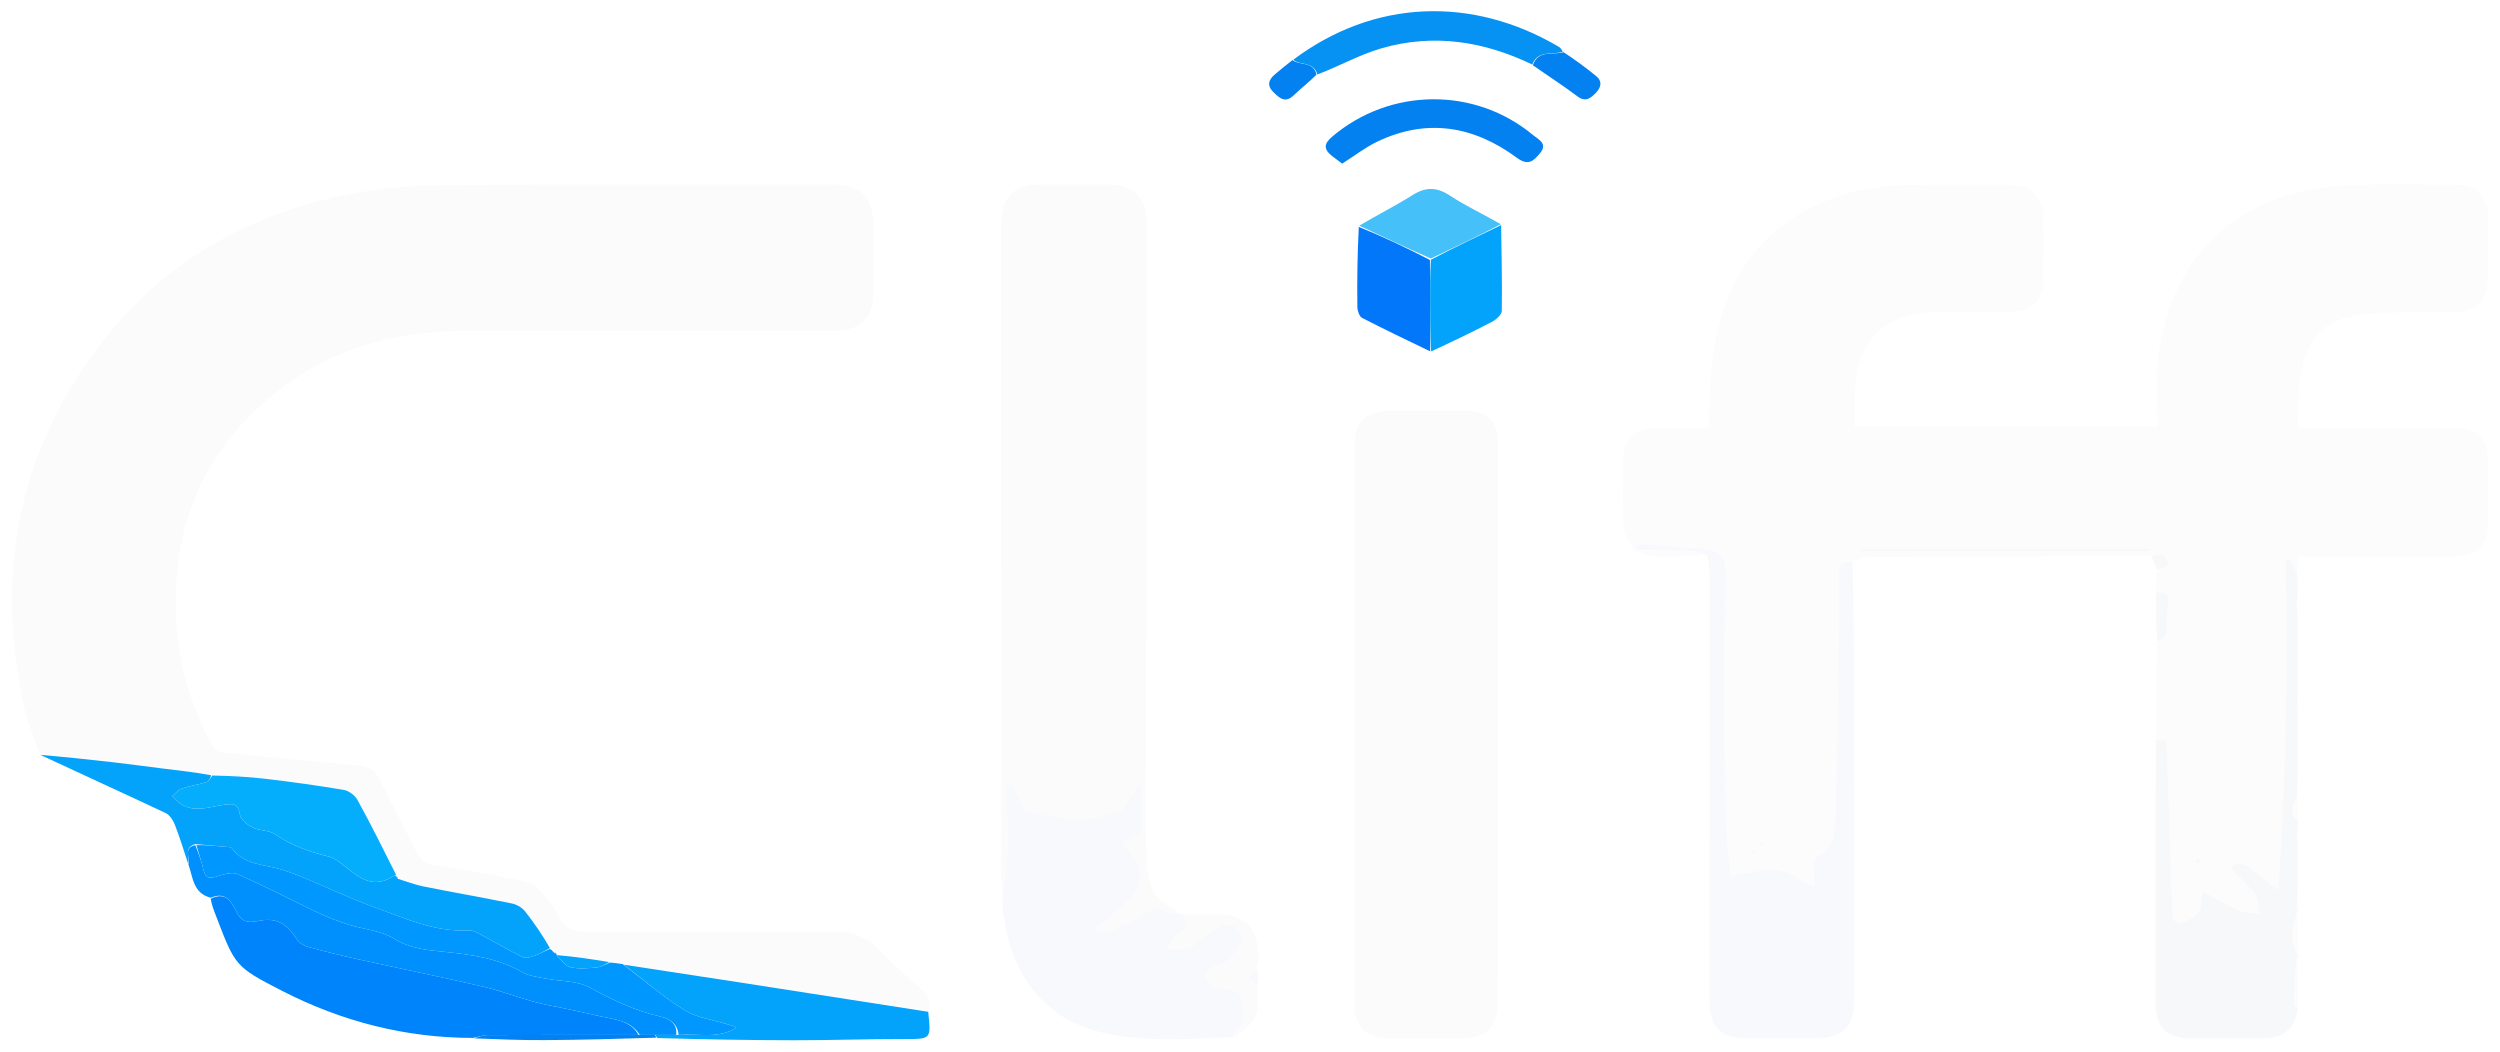
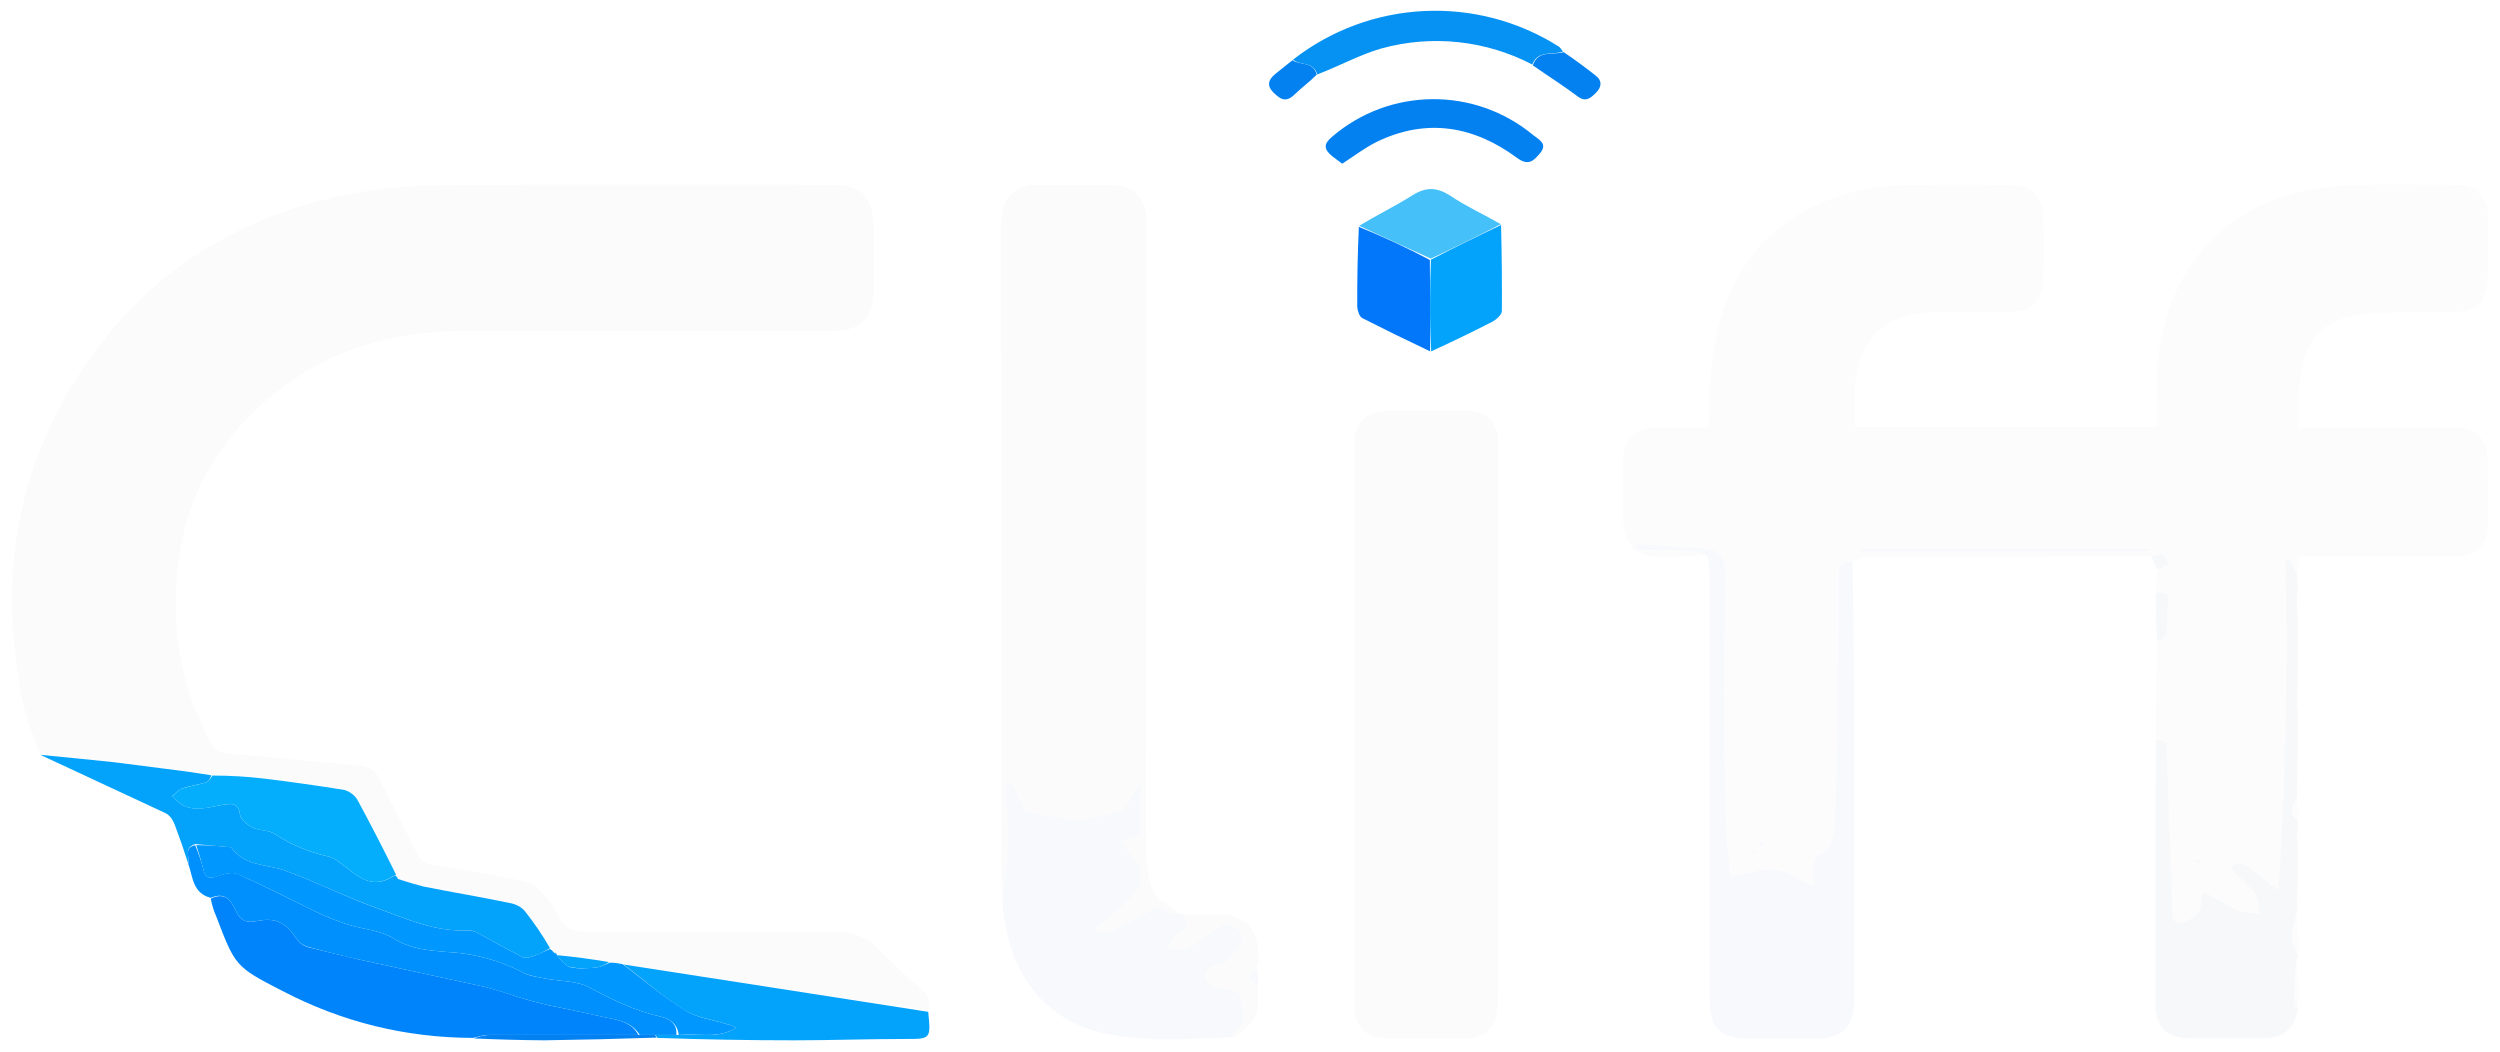
- <svg xmlns="http://www.w3.org/2000/svg" viewBox="380 266 930 391" width="930" height="391" xml:space="preserve">
-   <path fill="#FCFCFD" opacity="1" stroke="none" d=" M987.555,470.453   C986.298,467.7 984.116,465 983.958,462.187   C983.481,453.715 983.731,445.199 983.816,436.702   C983.888,429.602 988.206,425.289 995.373,425.08   C998.702,424.982 1002.037,425.1 1005.37,425.109   C1008.686,425.117 1012.001,425.111 1015.565,425.111   C1016.046,416.272 1015.936,407.615 1017.088,399.13   C1020.51,373.928 1031.68,353.646 1055.618,342.323   C1066.296,337.271 1077.77,335.051 1089.542,334.835   C1102.369,334.599 1115.203,334.674 1128.033,334.748   C1135.303,334.79 1139.953,339.298 1140.1,346.547   C1140.262,354.542 1140.253,362.547 1140.034,370.54   C1139.828,378.05 1135.478,382.086 1127.919,382.126   C1118.588,382.175 1109.255,382.055 1099.924,382.15   C1081.03,382.342 1070.547,392.642 1070.011,411.497   C1069.889,415.803 1069.993,420.114 1069.993,424.775   C1107.283,424.775 1144.314,424.775 1182.552,424.775   C1182.552,416.667 1181.879,408.65 1182.667,400.779   C1186.49,362.608 1211.463,337.97 1249.705,335.21   C1264.795,334.121 1280.014,334.687 1295.173,334.773   C1301.158,334.807 1305.414,339.655 1305.504,346.062   C1305.618,354.225 1305.611,362.394 1305.404,370.554   C1305.215,378.049 1300.923,381.981 1293.287,382.119   C1281.802,382.326 1270.246,381.815 1258.851,382.94   C1245.044,384.304 1237.644,392.09 1235.784,405.767   C1234.94,411.968 1235.08,418.303 1234.749,425.068   C1243.869,425.068 1252.313,425.071 1260.757,425.067   C1271.588,425.062 1282.419,425.014 1293.25,425.055   C1301.084,425.085 1305.336,429.258 1305.435,437.013   C1305.534,444.844 1305.561,452.676 1305.537,460.508   C1305.511,469.011 1301.566,473.008 1292.919,473.048   C1277.422,473.12 1261.925,473.041 1246.428,473.026   C1242.791,473.022 1239.154,473.025 1235.203,473.025   C1235.106,475.036 1235.028,476.655 1234.512,478.539   C1233.314,477.209 1232.554,475.615 1231.793,474.02   C1231.275,474.086 1230.757,474.151 1230.239,474.217   C1231.054,515.096 1230.323,555.921 1227.535,596.982   C1223.195,594.343 1220.087,591.195 1216.595,588.554   C1215.26,587.544 1212.345,586.761 1211.37,587.495   C1208.756,589.463 1211.479,590.599 1212.815,591.949   C1215.109,594.265 1217.631,596.505 1219.3,599.239   C1220.378,601.004 1220.105,603.593 1220.437,605.812   C1218.462,605.62 1216.462,605.555 1214.519,605.192   C1213.237,604.952 1211.973,604.4 1210.81,603.782   C1207.17,601.849 1203.581,599.819 1199.463,597.545   C1198.858,600.843 1199.127,603.815 1197.786,605.529   C1196.222,607.529 1193.329,608.617 1190.825,609.648   C1190.334,609.85 1188.204,608.019 1188.163,607.067   C1187.662,595.532 1187.449,583.984 1187.084,572.441   C1186.784,562.954 1186.3,553.472 1186.067,543.983   C1185.994,540.986 1184.242,540.897 1182.1,540.998   C1182.035,529.305 1181.97,517.612 1182.423,505.458   C1183.96,503.908 1185.68,502.923 1185.861,501.709   C1186.364,498.343 1185.81,494.801 1186.45,491.479   C1187.208,487.546 1186.117,485.823 1182.127,485.998   C1182.051,483.622 1181.975,481.246 1182.389,478.436   C1184.188,477.311 1185.497,476.62 1186.805,475.928   C1186.077,474.76 1185.589,472.987 1184.559,472.577   C1183.281,472.068 1181.555,472.687 1180.022,472.819   C1162.588,472.91 1145.154,473.033 1127.719,473.085   C1110.108,473.138 1092.496,473.095 1074.884,473.182   C1073.212,473.19 1071.543,473.831 1069.32,474.585   C1065.435,474.665 1063.772,475.96 1063.952,479.522   C1064.125,482.926 1064.034,486.347 1063.993,489.76   C1063.67,516.479 1063.667,543.21 1062.696,569.905   C1062.515,574.882 1062.642,581.681 1055.747,584.603   C1054.658,585.065 1054.735,588.669 1054.592,590.841   C1054.488,592.43 1054.907,594.053 1055.093,595.661   C1053.392,594.938 1051.516,594.47 1050.024,593.443   C1045.701,590.466 1041.095,588.704 1035.813,589.62   C1032.051,590.272 1028.34,591.214 1023.8,592.203   C1023.154,584.898 1022.226,578.384 1022.069,571.851   C1021.652,554.56 1021.423,537.261 1021.398,519.965   C1021.379,506.667 1021.827,493.37 1021.983,480.071   C1022.071,472.537 1019.461,470.242 1011.853,469.938   C1004.656,469.65 997.484,468.774 990.289,468.388   C989.417,468.341 988.468,469.729 987.555,470.453  M1138.5,471   C1152.217,471 1165.934,471 1179.651,471   C1179.647,470.763 1179.643,470.526 1179.639,470.289   C1143.812,470.289 1107.986,470.289 1072.159,470.289   C1072.159,470.526 1072.158,470.763 1072.158,471   C1093.939,471 1115.719,471 1138.5,471  M1035.913,578.636   C1035.341,578.885 1034.768,579.134 1034.196,579.383   C1034.673,579.858 1035.15,580.334 1035.627,580.809   C1035.876,580.238 1036.126,579.667 1035.913,578.636  M1196.371,586.565   C1196.924,586.791 1197.477,587.017 1198.03,587.243   C1198.131,586.677 1198.232,586.111 1198.332,585.545   C1197.767,585.711 1197.202,585.878 1196.371,586.565  M1032.491,583.851   C1032.79,583.428 1033.09,583.005 1033.389,582.582   C1032.946,582.469 1032.503,582.356 1032.059,582.243   C1032.006,582.738 1031.953,583.233 1032.491,583.851  z" />
-   <path fill="#FBFBFC" opacity="1" stroke="none" d=" M394.763,546.565   C392.604,539.97 389.753,533.514 388.401,526.758   C380.826,488.894 383.714,452.27 402.209,417.628   C424.664,375.57 459.31,349.384 505.655,339.111   C518.08,336.357 531.053,335.052 543.793,334.923   C592.438,334.429 641.09,334.676 689.74,334.67   C700.256,334.669 704.842,339.348 704.89,350.01   C704.927,358.174 704.957,366.337 704.946,374.501   C704.932,384.258 699.97,389.119 690.075,389.119   C644.591,389.116 599.107,389.118 553.623,389.101   C530.438,389.092 508.482,393.926 489.185,407.206   C456.34,429.81 442.597,461.607 445.802,500.985   C446.99,515.587 451.562,529.245 458.32,542.236   C459.634,544.764 461.054,545.861 463.91,546.113   C480.503,547.577 497.067,549.373 513.666,550.773   C517.504,551.096 519.612,552.645 521.252,556.015   C525.625,564.998 530.424,573.773 534.804,582.752   C536.335,585.889 538.269,587.458 541.83,587.996   C553.017,589.684 564.173,591.625 575.264,593.855   C577.526,594.31 579.792,596.13 581.447,597.893   C583.821,600.422 586.138,603.244 587.577,606.357   C590.077,611.764 594.02,612.763 599.552,612.723   C629.873,612.507 660.197,612.808 690.518,612.581   C697.206,612.531 702.358,614.502 706.964,619.253   C711.943,624.389 717.249,629.238 722.703,633.871   C725.291,636.07 726.401,638.391 725.391,641.958   C701.88,638.717 678.882,635.129 655.88,631.571   C641.269,629.311 626.652,627.096 611.656,624.655   C609.844,624.323 608.414,624.195 606.64,623.89   C599.883,622.774 593.47,621.836 587.042,620.939   C587.028,620.979 587.106,620.943 586.992,620.751   C586.637,620.355 586.359,620.271 585.842,620.104   C585.402,619.604 585.165,619.308 584.943,618.665   C581.763,613.854 578.71,609.275 575.291,604.988   C574.187,603.604 572.227,602.464 570.476,602.106   C559.548,599.873 548.553,597.971 537.615,595.782   C534.397,595.138 531.295,593.917 528.087,592.683   C527.76,592.172 527.486,591.937 527.248,591.757   C527.283,591.811 527.353,591.702 527.307,591.347   C522.538,581.83 517.943,572.597 512.979,563.568   C512.043,561.865 509.774,560.162 507.885,559.841   C498.227,558.201 488.509,556.873 478.778,555.717   C472.214,554.937 465.595,554.624 458.58,554.011   C452.357,553.252 446.551,552.613 440.752,551.909   C434.783,551.184 428.828,550.336 422.854,549.649   C413.496,548.574 404.127,547.588 394.763,546.565  z" />
-   <path fill="#FBFBFB" opacity="1" stroke="none" d=" M753.009,598.997   C752.815,596.354 752.453,593.711 752.452,591.069   C752.407,510.469 752.397,429.87 752.384,349.271   C752.382,339.418 757.188,334.667 767.147,334.658   C775.64,334.651 784.133,334.589 792.625,334.643   C801.613,334.701 806.465,339.772 806.456,348.644   C806.393,411.924 806.377,475.204 806.337,538.483   C806.327,553.637 806.053,568.796 806.385,583.942   C806.492,588.812 807.233,594.124 809.412,598.34   C811.005,601.422 815.426,603.042 818.661,605.81   C817.049,605.914 815.063,605.954 813.741,605.037   C811.171,603.253 809.551,603.401 806.817,605.278   C802.404,608.309 797.309,610.383 792.395,612.624   C791.262,613.141 789.693,612.701 788.325,612.701   C788.094,612.167 787.863,611.633 787.631,611.099   C789.166,610.003 790.845,609.06 792.208,607.78   C796.034,604.189 800.386,600.893 803.22,596.613   C804.812,594.208 803.811,590.085 803.922,587.861   C801.461,584.726 799.304,581.979 797.148,579.233   C799.451,578.284 801.753,577.335 804.437,576.228   C804.437,571.036 804.437,564.777 804.437,557.073   C801.378,561.799 799.156,565.232 797.622,567.603   C793.088,568.745 789.471,569.81 785.786,570.53   C783.449,570.986 780.948,571.363 778.634,571.016   C773.018,570.174 767.469,568.888 761.496,567.702   C759.882,564.513 757.915,560.626 755.947,556.739   C755.455,556.966 754.963,557.194 754.471,557.422   C754.325,558.208 754.025,559.001 754.057,559.78   C754.338,566.569 755.052,573.364 754.89,580.139   C754.74,586.436 753.673,592.712 753.009,598.997  M797.598,557.802   C797.211,557.798 796.823,557.793 796.436,557.789   C796.434,557.95 796.422,558.25 796.433,558.251   C796.818,558.281 797.206,558.283 797.598,557.802  z" />
-   <path fill="#FBFBFC" opacity="1" stroke="none" d=" M937.26,596   C937.242,610.657 937.261,624.814 937.191,638.971   C937.146,647.893 932.885,652.186 924.008,652.256   C915.348,652.326 906.687,652.26 898.026,652.254   C887.605,652.248 883.842,648.555 883.838,638.258   C883.829,611.277 883.845,584.295 883.841,557.314   C883.835,515.843 883.824,474.371 883.808,432.9   C883.804,422.759 887.792,418.785 898.067,418.777   C906.895,418.771 915.722,418.774 924.549,418.802   C933.491,418.831 937.285,422.61 937.286,431.613   C937.291,486.242 937.27,540.871 937.26,596  z" />
-   <path fill="#F8F9FC" opacity="1" stroke="none" d=" M752.928,599.44   C753.673,592.712 754.74,586.436 754.89,580.139   C755.052,573.364 754.338,566.569 754.057,559.78   C754.025,559.001 754.325,558.208 754.471,557.422   C754.963,557.194 755.455,556.966 755.947,556.739   C757.915,560.626 759.882,564.513 761.496,567.702   C767.469,568.888 773.018,570.174 778.634,571.016   C780.948,571.363 783.449,570.986 785.786,570.53   C789.471,569.81 793.088,568.745 797.622,567.603   C799.156,565.232 801.378,561.799 804.437,557.073   C804.437,564.777 804.437,571.036 804.437,576.228   C801.753,577.335 799.451,578.284 797.148,579.233   C799.304,581.979 801.461,584.726 803.922,587.861   C803.811,590.085 804.812,594.208 803.22,596.613   C800.386,600.893 796.034,604.189 792.208,607.78   C790.845,609.06 789.166,610.003 787.631,611.099   C787.863,611.633 788.094,612.167 788.325,612.701   C789.693,612.701 791.262,613.141 792.395,612.624   C797.309,610.383 802.404,608.309 806.817,605.278   C809.551,603.401 811.171,603.253 813.741,605.037   C815.063,605.954 817.049,605.914 818.927,606.023   C819.281,605.697 819.445,605.653 819.951,606.093   C823.27,609.979 821.474,611.469 818.216,613.264   C816.424,614.251 815.53,616.868 814.231,618.75   C816.668,618.899 819.103,619.087 821.542,619.161   C821.966,619.174 822.429,618.738 822.831,618.449   C826.754,615.632 830.499,612.502 834.681,610.15   C836.024,609.394 838.932,610.131 840.354,611.205   C841.55,612.108 842.649,615.187 842.027,616.097   C839.44,619.881 837.82,624.95 831.776,625.203   C830.498,625.257 828.33,627.38 828.321,628.563   C828.309,630.082 829.735,632.303 831.138,632.975   C833.109,633.919 835.705,633.456 837.888,634.096   C839.368,634.53 841.723,635.798 841.744,636.738   C841.84,640.861 844.975,645.645 839.737,648.994   C839.143,649.373 839.229,650.815 839,651.763   C822.059,652.449 805.019,653.987 788.356,649.708   C767.737,644.414 755.08,627.304 752.963,602.878   C752.877,601.884 752.884,600.882 752.928,599.44  z" />
-   <path fill="#F8F9FC" opacity="1" stroke="none" d=" M987.569,470.447   C988.468,469.729 989.417,468.341 990.289,468.388   C997.484,468.774 1004.656,469.65 1011.853,469.938   C1019.461,470.242 1022.071,472.537 1021.983,480.071   C1021.827,493.37 1021.379,506.667 1021.398,519.965   C1021.423,537.261 1021.652,554.56 1022.069,571.851   C1022.226,578.384 1023.154,584.898 1023.8,592.203   C1028.34,591.214 1032.051,590.272 1035.813,589.62   C1041.095,588.704 1045.701,590.466 1050.024,593.443   C1051.516,594.47 1053.392,594.938 1055.093,595.661   C1054.907,594.053 1054.488,592.43 1054.592,590.841   C1054.735,588.669 1054.658,585.065 1055.747,584.603   C1062.642,581.681 1062.515,574.882 1062.696,569.905   C1063.667,543.21 1063.67,516.479 1063.993,489.76   C1064.034,486.347 1064.125,482.926 1063.952,479.522   C1063.772,475.96 1065.435,474.665 1069.158,474.991   C1069.627,497.142 1069.744,519.294 1069.774,541.445   C1069.818,573.605 1069.793,605.765 1069.812,637.925   C1069.818,647.793 1065.44,652.232 1055.523,652.269   C1047.025,652.301 1038.527,652.285 1030.028,652.286   C1020.231,652.288 1015.957,648.086 1015.958,638.398   C1015.965,585.576 1015.985,532.753 1015.978,479.93   C1015.978,477.783 1015.756,475.636 1015.213,472.809   C1013.283,471.753 1011.787,471.103 1010.27,471.047   C1002.709,470.769 995.142,470.646 987.577,470.468   C987.577,470.468 987.583,470.442 987.569,470.447  z" />
-   <path fill="#F7F8FA" opacity="1" stroke="none" d=" M1181.995,541.455   C1184.242,540.897 1185.994,540.986 1186.067,543.983   C1186.3,553.472 1186.784,562.954 1187.084,572.441   C1187.449,583.984 1187.662,595.532 1188.163,607.067   C1188.204,608.019 1190.334,609.85 1190.825,609.648   C1193.329,608.617 1196.222,607.529 1197.786,605.529   C1199.127,603.815 1198.858,600.843 1199.463,597.545   C1203.581,599.819 1207.17,601.849 1210.81,603.782   C1211.973,604.4 1213.237,604.952 1214.519,605.192   C1216.462,605.555 1218.462,605.62 1220.437,605.812   C1220.105,603.593 1220.378,601.004 1219.3,599.239   C1217.631,596.505 1215.109,594.265 1212.815,591.949   C1211.479,590.599 1208.756,589.463 1211.37,587.495   C1212.345,586.761 1215.26,587.544 1216.595,588.554   C1220.087,591.195 1223.195,594.343 1227.535,596.982   C1230.323,555.921 1231.054,515.096 1230.239,474.217   C1230.757,474.151 1231.275,474.086 1231.793,474.02   C1232.554,475.615 1233.314,477.209 1234.425,478.899   C1234.829,482.325 1234.883,485.655 1234.477,489.568   C1234.264,492.099 1234.512,494.048 1234.76,495.997   C1234.819,506.736 1234.879,517.474 1234.591,528.688   C1234.417,529.357 1234.592,529.552 1234.766,529.747   C1234.818,540.546 1234.87,551.345 1234.481,562.68   C1232.727,565.949 1231.583,568.667 1234.741,570.997   C1234.799,572.759 1234.858,574.521 1234.489,576.737   C1234.29,577.763 1234.519,578.335 1234.748,578.906   C1234.806,586.305 1234.865,593.704 1234.494,601.647   C1234.291,602.764 1234.518,603.336 1234.745,603.908   C1234.804,604.333 1234.863,604.758 1234.43,605.705   C1232.912,611.221 1231.445,616.237 1234.733,620.997   C1234.792,621.445 1234.851,621.894 1234.45,622.794   C1233.748,628.817 1233.478,634.387 1233.33,639.96   C1233.322,640.293 1234.292,640.651 1234.807,640.997   C1233.773,648.499 1229.599,652.239 1222.247,652.247   C1213.086,652.258 1203.924,652.306 1194.763,652.265   C1186.083,652.225 1181.895,648.103 1181.883,639.361   C1181.841,606.878 1181.88,574.394 1181.995,541.455  z" />
-   <path fill="#0084FB" opacity="1" stroke="none" d=" M555.962,652.107   C530.879,652.104 507.229,646.02 485.011,634.637   C467.376,625.602 467.516,625.333 460.373,606.771   C459.598,604.757 458.782,602.759 458.375,600.335   C464.05,597.524 466.161,601.518 467.845,604.994   C469.673,608.766 472.018,609.45 475.832,608.638   C482.62,607.194 486.415,609.291 490.435,615.446   C491.317,616.797 493.18,617.868 494.8,618.314   C501.109,620.049 507.478,621.59 513.869,623.003   C529.163,626.386 544.516,629.506 559.773,633.044   C566.115,634.515 572.24,636.897 578.524,638.644   C582.334,639.703 586.263,640.327 590.135,641.166   C594.449,642.101 598.768,643.017 603.067,644.016   C608.527,645.285 614.511,645.473 617.521,650.997   C598.567,650.999 580.081,650.967 561.595,651.047   C559.716,651.055 557.839,651.737 555.962,652.107  z" />
-   <path fill="#04A3FB" opacity="1" stroke="none" d=" M394.976,546.802   C404.127,547.588 413.496,548.574 422.854,549.649   C428.828,550.336 434.783,551.184 440.752,551.909   C446.551,552.613 452.357,553.252 458.567,554.393   C458.242,555.586 457.628,556.684 456.757,556.954   C453.752,557.885 450.595,558.343 447.627,559.363   C446.287,559.824 445.257,561.186 444.087,562.139   C445.185,563.173 446.145,564.433 447.405,565.2   C452.466,568.282 457.755,566.211 462.89,565.446   C466.269,564.943 468.556,564.536 469.259,569.095   C469.543,570.935 472.119,572.883 474.105,573.882   C476.552,575.113 479.915,574.749 482.103,576.227   C488.277,580.4 495.004,582.903 502.148,584.61   C503.398,584.908 504.651,585.525 505.7,586.276   C511.908,590.721 517.387,597.687 526.381,591.911   C526.642,591.743 527.026,591.767 527.353,591.702   C527.353,591.702 527.283,591.811 527.284,592.041   C527.57,592.5 527.855,592.73 528.14,592.961   C531.295,593.917 534.397,595.138 537.615,595.782   C548.553,597.971 559.548,599.873 570.476,602.106   C572.227,602.464 574.187,603.604 575.291,604.988   C578.71,609.275 581.763,613.854 584.574,618.668   C582.435,619.866 580.737,620.877 578.908,621.511   C577.516,621.994 575.643,622.648 574.527,622.105   C569.384,619.605 564.456,616.665 559.395,613.989   C557.822,613.157 556.038,612.021 554.41,612.109   C541.821,612.792 530.676,607.613 519.333,603.514   C510.36,600.271 501.707,596.144 492.891,592.458   C490.495,591.456 488.046,590.57 485.585,589.735   C478.924,587.476 471.042,588.133 466.186,581.51   C465.833,581.028 464.652,581.094 463.845,581.013   C460.232,580.654 456.616,580.334 452.596,580.014   C448.165,581.381 450.743,584.803 449.951,587.17   C448.343,582.367 446.882,577.506 445.045,572.792   C444.397,571.13 443.138,569.17 441.633,568.46   C426.214,561.188 410.687,554.146 394.976,546.802  z" />
-   <path fill="#0090FD" opacity="1" stroke="none" d=" M450.08,587.522   C450.743,584.803 448.165,581.381 452.642,580.391   C453.983,583.713 455.019,586.637 455.719,589.64   C456.365,592.412 457.587,592.995 460.335,592.139   C462.894,591.343 466.18,590.229 468.311,591.162   C478.42,595.587 488.206,600.743 498.187,605.468   C501.883,607.218 505.735,608.703 509.631,609.951   C515.239,611.749 521.641,612.114 526.448,615.108   C532.634,618.96 538.932,619.451 545.695,620.134   C555.531,621.127 565.37,622.505 574.246,627.646   C576.689,629.061 579.814,629.392 582.676,629.97   C588.298,631.104 594.671,630.759 599.44,633.379   C607.916,638.035 616.402,642.05 625.843,644.206   C629.127,644.956 632.028,646.85 631.555,650.995   C628.737,650.998 626.364,650.999 623.562,651.003   C621.419,651.002 619.703,650.998 617.988,650.995   C614.511,645.473 608.527,645.285 603.067,644.016   C598.768,643.017 594.449,642.101 590.135,641.166   C586.263,640.327 582.334,639.703 578.524,638.644   C572.24,636.897 566.115,634.515 559.773,633.044   C544.516,629.506 529.163,626.386 513.869,623.003   C507.478,621.59 501.109,620.049 494.8,618.314   C493.18,617.868 491.317,616.797 490.435,615.446   C486.415,609.291 482.62,607.194 475.832,608.638   C472.018,609.45 469.673,608.766 467.845,604.994   C466.161,601.518 464.05,597.524 458.401,599.961   C451.838,598.279 451.836,592.553 450.08,587.522  z" />
-   <path fill="#04A3FB" opacity="1" stroke="none" d=" M623.99,651   C626.364,650.999 628.737,650.998 632.023,650.998   C639.901,650.371 647.234,652.604 653.839,648.305   C652.696,647.47 651.503,647.332 650.375,646.984   C645.065,645.347 639.177,644.608 634.604,641.765   C626.653,636.822 619.516,630.566 612.038,624.86   C626.652,627.096 641.269,629.311 655.88,631.571   C678.882,635.129 701.88,638.717 725.299,642.384   C726.388,652.728 726.389,652.532 716.173,652.521   C702.632,652.505 689.089,652.986 675.548,652.974   C658.678,652.96 641.808,652.662 624.495,652.149   C624.013,651.543 623.993,651.272 623.99,651  z" />
-   <path fill="#0592F3" opacity="1" stroke="none" d=" M861.095,288.235   C891.089,265.702 927.664,264.393 959.934,283.44   C960.488,283.767 960.888,284.356 961.354,285.25   C957.358,286.576 952.218,284.463 949.996,290.005   C932.021,281.324 913.267,278.383 893.926,283.967   C885.897,286.285 878.419,290.513 870.075,293.71   C868.62,288.708 863.588,290.47 861.095,288.235  z" />
-   <path fill="#0277FA" opacity="1" stroke="none" d=" M912.032,396.707   C903.568,392.597 895.056,388.582 886.701,384.26   C885.658,383.72 884.954,381.568 884.938,380.153   C884.827,370.363 884.941,360.571 885.474,350.41   C894.614,354.118 903.261,358.195 911.93,362.723   C911.97,367.969 911.993,372.763 912.004,377.557   C912.019,383.94 912.023,390.323 912.032,396.707  z" />
-   <path fill="#04A3FB" opacity="1" stroke="none" d=" M912.383,396.744   C912.023,390.323 912.019,383.94 912.004,377.557   C911.993,372.763 911.97,367.969 912.292,362.614   C921.229,357.947 929.826,353.841 938.423,349.734   C938.559,360.366 938.832,370.999 938.665,381.626   C938.643,383.022 936.619,384.872 935.085,385.676   C927.717,389.535 920.199,393.107 912.383,396.744  z" />
-   <path fill="#0381F1" opacity="1" stroke="none" d=" M875.728,324.188   C872.27,321.548 872.441,319.5 875.537,316.865   C897.058,298.547 928.683,298.206 950.399,316.325   C952.308,317.919 955.898,319.403 952.875,323.007   C950.516,325.821 948.569,327.85 944.342,324.731   C928.253,312.86 910.803,309.833 892.273,318.732   C887.822,320.869 883.84,323.986 879.293,326.874   C878.342,326.163 877.176,325.292 875.728,324.188  z" />
-   <path fill="#46C0F9" opacity="1" stroke="none" d=" M938.297,349.412   C929.826,353.841 921.229,357.947 912.271,362.163   C903.261,358.195 894.614,354.118 885.629,349.955   C892.036,346.133 898.951,342.667 905.471,338.571   C910.436,335.452 914.513,335.549 919.451,338.808   C925.374,342.717 931.905,345.704 938.297,349.412  z" />
-   <path fill="#FBFBFB" opacity="1" stroke="none" d=" M839.35,651.779   C839.229,650.815 839.143,649.373 839.737,648.994   C844.975,645.645 841.84,640.861 841.744,636.738   C841.723,635.798 839.368,634.53 837.888,634.096   C835.705,633.456 833.109,633.919 831.138,632.975   C829.735,632.303 828.309,630.082 828.321,628.563   C828.33,627.38 830.498,625.257 831.776,625.203   C837.82,624.95 839.44,619.881 842.027,616.097   C842.649,615.187 841.55,612.108 840.354,611.205   C838.932,610.131 836.024,609.394 834.681,610.15   C830.499,612.502 826.754,615.632 822.831,618.449   C822.429,618.738 821.966,619.174 821.542,619.161   C819.103,619.087 816.668,618.899 814.231,618.75   C815.53,616.868 816.424,614.251 818.216,613.264   C821.474,611.469 823.27,609.979 820.142,606.26   C824.149,606.002 828.308,606.1 832.466,606.114   C843.149,606.148 848.089,611.03 848.083,621.605   C848.083,622.771 848.065,623.937 847.607,625.56   C846.253,627.272 844.521,628.632 844.665,629.75   C844.82,630.952 846.736,631.927 847.884,633.001   C847.715,636.731 848.479,640.859 847.106,644.075   C845.797,647.143 842.258,649.26 839.35,651.779  z" />
-   <path fill="#0381F1" opacity="1" stroke="none" d=" M950.216,290.262   C952.218,284.463 957.358,286.576 961.654,285.419   C965.866,288.167 969.827,291.107 973.664,294.202   C976.217,296.262 975.618,298.553 973.584,300.612   C971.646,302.573 969.819,304.121 966.773,301.82   C961.494,297.831 955.898,294.263 950.216,290.262  z" />
-   <path fill="#0381F1" opacity="1" stroke="none" d=" M860.791,288.363   C863.588,290.47 868.62,288.708 869.728,293.774   C867.085,296.464 864.039,298.788 861.296,301.427   C858.117,304.485 856.016,302.551 853.734,300.306   C851.146,297.76 851.922,295.616 854.345,293.587   C856.384,291.878 858.44,290.188 860.791,288.363  z" />
-   <path fill="#0381F1" opacity="1" stroke="none" d=" M623.562,651.003   C623.993,651.272 624.013,651.543 624.063,652.015   C610.208,652.468 596.341,652.836 582.474,652.924   C573.887,652.979 565.298,652.609 556.336,652.268   C557.839,651.737 559.716,651.055 561.595,651.047   C580.081,650.967 598.567,650.999 617.521,650.997   C619.703,650.998 621.419,651.002 623.562,651.003  z" />
-   <path fill="#F7F8FA" opacity="1" stroke="none" d=" M1182.02,486.455   C1186.117,485.823 1187.208,487.546 1186.45,491.479   C1185.81,494.801 1186.364,498.343 1185.861,501.709   C1185.68,502.923 1183.96,503.908 1182.528,505   C1182.047,498.972 1181.98,492.943 1182.02,486.455  z" />
-   <path fill="#FCFCFD" opacity="1" stroke="none" d=" M987.806,470.756   C995.142,470.646 1002.709,470.769 1010.27,471.047   C1011.787,471.103 1013.283,471.753 1014.894,472.516   C1008.357,472.972 1001.709,473.224 995.076,473.012   C992.71,472.936 990.38,471.732 987.806,470.756  z" />
-   <path fill="#FCFCFD" opacity="1" stroke="none" d=" M1234.889,640.536   C1234.292,640.651 1233.322,640.293 1233.33,639.96   C1233.478,634.387 1233.748,628.817 1234.363,623.125   C1234.814,628.694 1234.893,634.384 1234.889,640.536  z" />
-   <path fill="#FCFCFD" opacity="1" stroke="none" d=" M1234.819,620.54   C1231.445,616.237 1232.912,611.221 1234.342,606.018   C1234.799,610.567 1234.852,615.325 1234.819,620.54  z" />
-   <path fill="#F7F8FA" opacity="1" stroke="none" d=" M1180.376,472.98   C1181.555,472.687 1183.281,472.068 1184.559,472.577   C1185.589,472.987 1186.077,474.76 1186.805,475.928   C1185.497,476.62 1184.188,477.311 1182.494,478.002   C1181.65,476.381 1181.19,474.761 1180.376,472.98  z" />
-   <path fill="#F8F9FC" opacity="1" stroke="none" d=" M847.971,632.57   C846.736,631.927 844.82,630.952 844.665,629.75   C844.521,628.632 846.253,627.272 847.519,626.009   C847.938,628.046 847.998,630.092 847.971,632.57  z" />
-   <path fill="#FCFCFD" opacity="1" stroke="none" d=" M1234.827,570.559   C1231.583,568.667 1232.727,565.949 1234.395,563.11   C1234.805,565.376 1234.859,567.749 1234.827,570.559  z" />
-   <path fill="#FCFCFD" opacity="1" stroke="none" d=" M1234.845,495.613   C1234.512,494.048 1234.264,492.099 1234.39,489.982   C1234.819,491.619 1234.874,493.424 1234.845,495.613  z" />
-   <path fill="#FCFCFD" opacity="1" stroke="none" d=" M1234.829,603.598   C1234.518,603.336 1234.291,602.764 1234.405,602.109   C1234.801,602.447 1234.856,602.867 1234.829,603.598  z" />
-   <path fill="#FCFCFD" opacity="1" stroke="none" d=" M1234.831,578.596   C1234.519,578.335 1234.29,577.763 1234.402,577.106   C1234.799,577.443 1234.857,577.864 1234.831,578.596  z" />
-   <path fill="#FCFCFD" opacity="1" stroke="none" d=" M1234.804,529.599   C1234.592,529.552 1234.417,529.357 1234.504,529.158   C1234.765,529.154 1234.842,529.45 1234.804,529.599  z" />
-   <path fill="#F7F8FA" opacity="1" stroke="none" d=" M1138,471   C1115.719,471 1093.939,471 1072.158,471   C1072.158,470.763 1072.159,470.526 1072.159,470.289   C1107.986,470.289 1143.812,470.289 1179.639,470.289   C1179.643,470.526 1179.647,470.763 1179.651,471   C1165.934,471 1152.217,471 1138,471  z" />
-   <path fill="#F8F9FC" opacity="1" stroke="none" d=" M1036.145,578.865   C1036.126,579.667 1035.876,580.238 1035.627,580.809   C1035.15,580.334 1034.673,579.858 1034.196,579.383   C1034.768,579.134 1035.341,578.885 1036.145,578.865  z" />
-   <path fill="#F7F8FA" opacity="1" stroke="none" d=" M1196.504,586.305   C1197.202,585.878 1197.767,585.711 1198.332,585.545   C1198.232,586.111 1198.131,586.677 1198.03,587.243   C1197.477,587.017 1196.924,586.791 1196.504,586.305  z" />
-   <path fill="#F8F9FC" opacity="1" stroke="none" d=" M1032.195,583.79   C1031.953,583.233 1032.006,582.738 1032.059,582.243   C1032.503,582.356 1032.946,582.469 1033.389,582.582   C1033.09,583.005 1032.79,583.428 1032.195,583.79  z" />
-   <path fill="#0097FE" opacity="1" stroke="none" d=" M611.656,624.655   C619.516,630.566 626.653,636.822 634.604,641.765   C639.177,644.608 645.065,645.347 650.375,646.984   C651.503,647.332 652.696,647.47 653.839,648.305   C647.234,652.604 639.901,650.371 632.468,650.996   C632.028,646.85 629.127,644.956 625.843,644.206   C616.402,642.05 607.916,638.035 599.44,633.379   C594.671,630.759 588.298,631.104 582.676,629.97   C579.814,629.392 576.689,629.061 574.246,627.646   C565.37,622.505 555.531,621.127 545.695,620.134   C538.932,619.451 532.634,618.96 526.448,615.108   C521.641,612.114 515.239,611.749 509.631,609.951   C505.735,608.703 501.883,607.218 498.187,605.468   C488.206,600.743 478.42,595.587 468.311,591.162   C466.18,590.229 462.894,591.343 460.335,592.139   C457.587,592.995 456.365,592.412 455.719,589.64   C455.019,586.637 453.983,583.713 453.047,580.377   C456.616,580.334 460.232,580.654 463.845,581.013   C464.652,581.094 465.833,581.028 466.186,581.51   C471.042,588.133 478.924,587.476 485.585,589.735   C488.046,590.57 490.495,591.456 492.891,592.458   C501.707,596.144 510.36,600.271 519.333,603.514   C530.676,607.613 541.821,612.792 554.41,612.109   C556.038,612.021 557.822,613.157 559.395,613.989   C564.456,616.665 569.384,619.605 574.527,622.105   C575.643,622.648 577.516,621.994 578.908,621.511   C580.737,620.877 582.435,619.866 584.558,619.014   C585.165,619.308 585.402,619.604 585.975,620.272   C586.541,620.838 586.806,620.938 587.106,620.943   C587.106,620.943 587.028,620.979 587.061,621.32   C588.771,623.104 590.26,625.367 592.166,625.802   C595.233,626.502 598.597,626.211 601.795,625.912   C603.567,625.745 605.257,624.711 606.984,624.068   C608.414,624.195 609.844,624.323 611.656,624.655  z" />
-   <path fill="#04AEFD" opacity="1" stroke="none" d=" M527.307,591.347   C527.026,591.767 526.642,591.743 526.381,591.911   C517.387,597.687 511.908,590.721 505.7,586.276   C504.651,585.525 503.398,584.908 502.148,584.61   C495.004,582.903 488.277,580.4 482.103,576.227   C479.915,574.749 476.552,575.113 474.105,573.882   C472.119,572.883 469.543,570.935 469.259,569.095   C468.556,564.536 466.269,564.943 462.89,565.446   C457.755,566.211 452.466,568.282 447.405,565.2   C446.145,564.433 445.185,563.173 444.087,562.139   C445.257,561.186 446.287,559.824 447.627,559.363   C450.595,558.343 453.752,557.885 456.757,556.954   C457.628,556.684 458.242,555.586 458.987,554.485   C465.595,554.624 472.214,554.937 478.778,555.717   C488.509,556.873 498.227,558.201 507.885,559.841   C509.774,560.162 512.043,561.865 512.979,563.568   C517.943,572.597 522.538,581.83 527.307,591.347  z" />
-   <path fill="#04A3FB" opacity="1" stroke="none" d=" M606.64,623.89   C605.257,624.711 603.567,625.745 601.795,625.912   C598.597,626.211 595.233,626.502 592.166,625.802   C590.26,625.367 588.771,623.104 587.076,621.28   C593.47,621.836 599.883,622.774 606.64,623.89  z" />
-   <path fill="#04A3FB" opacity="1" stroke="none" d=" M586.992,620.751   C586.806,620.938 586.541,620.838 586.179,620.476   C586.359,620.271 586.637,620.355 586.992,620.751  z" />
-   <path fill="#04AEFD" opacity="1" stroke="none" d=" M528.087,592.683   C527.855,592.73 527.57,592.5 527.248,591.987   C527.486,591.937 527.76,592.172 528.087,592.683  z" />
-   <path fill="#F8F9FC" opacity="1" stroke="none" d=" M797.596,558.045   C797.206,558.283 796.818,558.281 796.433,558.251   C796.422,558.25 796.434,557.95 796.436,557.789   C796.823,557.793 797.211,557.798 797.596,558.045  z" />
+ <svg xmlns="http://www.w3.org/2000/svg" xml:space="preserve" width="930" height="391" viewBox="380 266 930 391">
+   <path fill="#fcfcfd" d="M987.6 470.5c-1.3-2.8-3.5-5.5-3.6-8.3-.5-8.5-.3-17-.2-25.5 0-7.1 4.4-11.4 11.6-11.6h20.2c.4-8.8.3-17.5 1.5-26 3.4-25.2 14.6-45.5 38.5-56.8a82 82 0 0 1 34-7.5q19.2-.2 38.4 0c7.3 0 12 4.5 12.1 11.7q.3 12 0 24-.6 11.5-12.2 11.6h-28c-18.9.2-29.4 10.5-29.9 29.4v13.3h112.6c0-8.1-.7-16.1 0-24 3.9-38.2 28.9-62.8 67.1-65.6 15-1 30.3-.5 45.5-.4 6 0 10.2 4.9 10.3 11.3q.2 12.2-.1 24.5-.5 11.2-12.1 11.5c-11.5.2-23-.3-34.4.8-13.9 1.4-21.3 9.2-23.1 22.9-.9 6.2-.7 12.5-1 19.3h58.5q11.8.2 12.1 12 .2 11.6.1 23.4.1 12.6-12.6 12.5h-57.7q0 2.9-.7 5.5-1.7-2-2.7-4.5l-1.6.2q1.4 61.3-2.7 122.8c-4.3-2.7-7.4-5.8-10.9-8.4-1.3-1-4.3-1.8-5.2-1.1-2.6 2 0 3.1 1.4 4.4 2.3 2.4 4.8 4.6 6.5 7.3 1 1.8.8 4.4 1.1 6.6q-3-.2-5.9-.6-2-.4-3.7-1.4l-11.3-6.3c-.6 3.3-.4 6.3-1.7 8-1.6 2-4.5 3.1-7 4.1-.5.3-2.6-1.6-2.6-2.5q-.7-17.3-1.1-34.7-.6-14.2-1-28.4c-.1-3-1.9-3.1-4-3q-.1-17.5.3-35.5c1.6-1.6 3.3-2.6 3.5-3.8.5-3.4 0-6.9.6-10.2.7-4-.4-5.7-4.4-5.5q-.1-3.5.3-7.6l4.4-2.5c-.7-1.1-1.2-3-2.2-3.3-1.3-.5-3 0-4.6.2l-52.3.3H1075q-2.4.2-5.6 1.5-5.7-.2-5.3 5v10.2c-.3 26.7-.3 53.4-1.3 80.1-.2 5 0 11.8-7 14.7-1 .5-1 4-1.1 6.2q0 2.4.5 4.9c-1.7-.8-3.6-1.2-5-2.3-4.4-3-9-4.7-14.3-3.8l-12 2.6c-.6-7.3-1.6-13.8-1.7-20.3a2288 2288 0 0 1-.7-52q.1-19.8.6-39.8c0-7.6-2.5-9.9-10.1-10.2-7.2-.2-14.4-1.1-21.6-1.5-.9 0-1.8 1.3-2.7 2m150.9.6h41.2v-.7h-107.5v.7zm-102.6 107.6-1.7.8 1.4 1.4q.5-.7.3-2.2m160.5 8 1.6.6.3-1.7q-.7.2-2 1m-163.8-2.6.9-1.3-1.3-.4q-.2.7.4 1.7" />
+   <path fill="#fbfbfc" d="M394.8 546.6c-2.2-6.6-5-13-6.4-19.8-7.6-38-4.7-74.5 13.8-109.2q33.8-63 103.5-78.5c12.4-2.7 25.4-4 38-4.2 48.7-.5 97.4-.2 146-.2 10.6 0 15.1 4.6 15.2 15.3v24.5q0 14.6-14.8 14.6H553.6c-23.2 0-45.1 4.8-64.4 18.1-32.9 22.6-46.6 54.4-43.4 93.8a108 108 0 0 0 12.5 41.2c1.3 2.6 2.8 3.7 5.6 4q24.9 2.3 49.8 4.6c3.8.3 6 1.8 7.6 5.2 4.3 9 9.1 17.8 13.5 26.8a8 8 0 0 0 7 5.2q16.8 2.5 33.5 5.9a13 13 0 0 1 6.1 4q3.8 3.7 6.2 8.5c2.5 5.4 6.4 6.4 12 6.3 30.3-.2 60.6.1 91-.1a21 21 0 0 1 16.4 6.7q7.5 7.6 15.7 14.6c2.6 2.2 3.7 4.5 2.7 8q-35.1-5-69.5-10.3-21.8-3.4-44.2-7l-5-.7-19.7-3q0 0 0-.1-.5-.5-1.2-.7l-.9-1.4q-4.6-7.2-9.6-13.7a9 9 0 0 0-4.8-2.9q-16.5-3.2-32.9-6.3-4.7-1.2-9.5-3.1-.5-.7-.9-1 .1.2.1-.4-7-14.2-14.3-27.7a8 8 0 0 0-5.1-3.8q-14.5-2.5-29.1-4c-6.6-.9-13.2-1.2-20.2-1.8l-17.8-2-18-2.4z" />
+   <path fill="#fbfbfb" d="M753 599q-.4-4-.5-8l-.1-241.7q0-14.7 14.7-14.6h25.5c9 0 13.9 5 13.9 14l-.2 189.8q-.2 22.7 0 45.4c.2 5 1 10.2 3.1 14.4 1.6 3.1 6 4.7 9.3 7.5-1.7.1-3.6.2-5-.8-2.5-1.7-4.1-1.6-6.9.3-4.4 3-9.5 5-14.4 7.3-1.1.5-2.7.1-4 .1l-.8-1.6q2.5-1.5 4.6-3.3c3.8-3.6 8.2-7 11-11.2 1.6-2.4.6-6.5.7-8.7l-6.8-8.7 7.3-3v-19.1l-6.8 10.5c-4.5 1.1-8.1 2.2-11.8 3q-3.7.8-7.2.4-8.3-1.4-17.1-3.3l-5.6-11-1.4.7q-.4 1.2-.4 2.4c.2 6.8 1 13.6.8 20.3-.2 6.3-1.2 12.6-1.9 18.9m44.6-41.2h-1.2v.5q.6.1 1.2-.5" />
+   <path fill="#fbfbfc" d="m937.3 596-.1 43q0 13.3-13.2 13.3h-26c-10.4 0-14.2-3.7-14.2-14V432.9c0-10.1 4-14.1 14.3-14.1h26.4c9 0 12.8 3.8 12.8 12.8z" />
+   <path fill="#f8f9fc" d="M753 599.4c.7-6.7 1.7-13 1.9-19.3.2-6.7-.6-13.5-.8-20.3q0-1.2.4-2.4l1.4-.7 5.6 11q8.9 2 17.1 3.3 3.5.4 7.2-.5c3.7-.7 7.3-1.8 11.8-2.9l6.8-10.5v19.1l-7.3 3 6.8 8.7c0 2.2 1 6.3-.7 8.7-2.8 4.3-7.2 7.6-11 11.2q-2.1 1.8-4.6 3.3l.7 1.6c1.4 0 3 .4 4 0 5-2.3 10.1-4.4 14.5-7.4 2.8-1.9 4.4-2 7-.3 1.3 1 3.2 1 5.1 1q.4-.4 1 0c3.4 4 1.6 5.5-1.7 7.3-1.8 1-2.7 3.6-4 5.5l7.3.4q.8-.2 1.3-.8c4-2.8 7.7-5.9 11.9-8.3 1.3-.7 4.2 0 5.7 1.1 1.2 1 2.2 4 1.6 4.9-2.6 3.8-4.2 8.9-10.2 9.1-1.3 0-3.5 2.2-3.5 3.4 0 1.5 1.4 3.7 2.8 4.4 2 1 4.6.5 6.8 1.1 1.5.4 3.8 1.7 3.8 2.6.1 4.2 3.3 9-2 12.3-.6.4-.5 1.8-.7 2.8-17 .6-34 2.2-50.6-2-20.7-5.4-33.3-22.5-35.4-47zM987.6 470.4c.9-.7 1.8-2 2.7-2 7.2.4 14.4 1.3 21.6 1.5 7.6.3 10.2 2.6 10 10.2 0 13.3-.5 26.6-.5 39.9q0 26 .7 51.9c.1 6.5 1 13 1.7 20.3q6.6-1.6 12-2.6c5.3-.9 9.9.9 14.2 3.8q2.4 1.3 5 2.3c0-1.6-.5-3.3-.4-4.9.1-2.1 0-5.7 1.1-6.2 7-3 6.8-9.7 7-14.7 1-26.7 1-53.4 1.3-80.1v-10.3q-.4-5.1 5.2-4.5.5 33.2.6 66.4V638c0 9.9-4.4 14.3-14.3 14.4H1030c-9.8 0-14-4.2-14-13.9V479.9q0-3-.8-7c-2-1.1-3.4-1.8-5-1.9z" />
+   <path fill="#f7f8fa" d="M1182 541.5c2.2-.6 4-.5 4 2.5q.6 14.3 1 28.4l1.2 34.7c0 1 2.1 2.8 2.6 2.5 2.5-1 5.4-2 7-4 1.3-1.8 1-4.8 1.7-8l11.3 6.2q1.8 1 3.7 1.4 3 .4 6 .6c-.4-2.2-.1-4.8-1.2-6.6-1.7-2.7-4.2-5-6.5-7.3-1.3-1.3-4-2.4-1.4-4.4 1-.7 3.9 0 5.2 1 3.5 2.7 6.6 5.8 11 8.5q4-61.5 2.6-122.8l1.6-.2q1 2.4 2.6 4.9.7 5 0 10.7-.1 3.6.4 6.4 0 16-.2 32.7-.2 1 .2 1 0 16-.3 33c-1.8 3.2-3 6 .2 8.3q.3 2.5-.2 5.7-.2 1.4.2 2.2.3 11-.2 22.7-.2 1.6.2 2.3.3.5-.3 1.8c-1.5 5.5-3 10.5.3 15.3 0 .4.2.9-.2 1.8q-1 8.9-1.2 17.2c0 .3 1 .7 1.5 1q-1.5 11.2-12.6 11.2-13.7 0-27.4 0-13 .1-13-12.8 0-48.6.2-98" />
+   <path fill="#0084fb" d="M556 652.1q-37.7-.1-71-17.5c-17.6-9-17.5-9.3-24.6-27.8q-1.3-2.9-2-6.5c5.7-2.8 7.8 1.2 9.4 4.7 1.9 3.8 4.2 4.4 8 3.6 6.8-1.4 10.6.7 14.6 6.8a8 8 0 0 0 4.4 3q9.5 2.4 19 4.6 23 5 46 10c6.3 1.5 12.4 3.9 18.7 5.6q5.8 1.5 11.6 2.6l13 2.8c5.4 1.3 11.4 1.5 14.4 7h-56c-1.8 0-3.7.7-5.5 1.1" />
+   <path fill="#04a3fb" d="M395 546.8q13.7 1.3 27.9 2.8l17.9 2.3q8.6 1 17.8 2.5-.6 2-1.8 2.6c-3 .9-6.2 1.3-9.2 2.4-1.3.4-2.3 1.8-3.5 2.7q1.4 1.7 3.3 3.1c5 3 10.4 1 15.5.2 3.4-.5 5.7-.9 6.4 3.7.2 1.8 2.8 3.8 4.8 4.8 2.5 1.2 5.8.8 8 2.3a60 60 0 0 0 20 8.4q2 .5 3.6 1.7c6.2 4.4 11.7 11.4 20.7 5.6q.4-.2 1-.2l-.1.3.8 1q4.8 1.6 9.5 2.8c11 2.2 22 4 32.9 6.3 1.7.4 3.7 1.5 4.8 2.9a114 114 0 0 1 9.3 13.7q-3.1 1.9-5.7 2.8c-1.4.5-3.3 1.1-4.4.6q-7.6-3.9-15.1-8.1c-1.6-.8-3.4-2-5-1.9-12.6.7-23.7-4.5-35-8.6-9-3.2-17.7-7.4-26.5-11l-7.3-2.8c-6.7-2.2-14.6-1.6-19.4-8.2-.4-.5-1.5-.4-2.4-.5l-11.2-1c-4.4 1.4-1.9 4.8-2.6 7.2q-2.3-7.3-5-14.4c-.6-1.7-1.9-3.6-3.4-4.3q-23.1-10.8-46.6-21.7" />
+   <path fill="#0090fd" d="M450 587.5c.7-2.7-1.8-6.1 2.6-7.1q2 4.8 3.1 9.2c.7 2.8 1.9 3.4 4.6 2.5s5.9-1.9 8-1c10.1 4.5 20 9.6 29.9 14.4q5.5 2.6 11.4 4.5c5.6 1.7 12 2.1 16.8 5.1 6.2 3.9 12.5 4.4 19.3 5a69 69 0 0 1 28.5 7.5c2.5 1.5 5.6 1.8 8.5 2.4 5.6 1.1 12 .8 16.7 3.4 8.5 4.6 17 8.7 26.4 10.8 3.3.8 6.2 2.6 5.8 6.8H618c-3.5-5.5-9.5-5.7-15-7l-12.9-2.8q-5.8-1.1-11.6-2.6c-6.3-1.7-12.4-4-18.7-5.6q-23-5-46-10-9.5-2.1-19-4.7a8 8 0 0 1-4.4-2.9c-4-6.1-7.8-8.2-14.6-6.8-3.8.8-6.1.2-8-3.6-1.6-3.5-3.7-7.5-9.4-5-6.6-1.7-6.6-7.4-8.3-12.5" />
+   <path fill="#04a3fb" d="M624 651h8c7.9-.6 15.2 1.6 21.8-2.7q-1.7-1-3.4-1.3c-5.3-1.7-11.2-2.4-15.8-5.2-8-5-15-11.2-22.6-17l43.9 6.8 69.4 10.8c1 10.3 1 10.1-9.1 10.1-13.6 0-27.1.5-40.7.5q-25.1 0-51-.9-.6-.8-.5-1.1" />
+   <path fill="#0592f3" d="M861 288.2a86 86 0 0 1 99-4.8q.7.6 1.4 1.8c-4 1.4-9.2-.7-11.4 4.8a77 77 0 0 0-56-6c-8.1 2.3-15.6 6.5-24 9.7-1.4-5-6.4-3.2-9-5.5" />
+   <path fill="#0277fa" d="M912 396.7q-12.7-6-25.3-12.4c-1-.6-1.7-2.7-1.8-4.1q-.1-14.6.6-29.8 13.6 5.5 26.4 12.3l.1 14.9z" />
+   <path fill="#04a3fb" d="M912.4 396.7q-.5-9.6-.4-19.1 0-7 .3-15a803 803 0 0 1 26.1-12.9q.4 16 .3 32c0 1.3-2 3.2-3.6 4a536 536 0 0 1-22.7 11" />
+   <path fill="#0381f1" d="M875.7 324.2c-3.4-2.7-3.3-4.7-.2-7.3a58 58 0 0 1 74.9-.6c2 1.6 5.5 3.1 2.5 6.7-2.4 2.8-4.3 4.9-8.6 1.7-16-11.8-33.5-14.9-52-6-4.5 2.2-8.5 5.3-13 8.2z" />
+   <path fill="#46c0f9" d="M938.3 349.4q-12.6 6.5-26 12.8-13.4-6-26.7-12.2c6.4-3.9 13.4-7.3 19.9-11.4 5-3.1 9-3 14 .2 5.9 4 12.4 6.9 18.8 10.6" />
+   <path fill="#fbfbfb" d="M839.3 651.8c0-1-.2-2.4.4-2.8 5.3-3.4 2.1-8.1 2-12.3 0-.9-2.3-2.2-3.8-2.6-2.2-.6-4.8-.2-6.8-1.1a6 6 0 0 1-2.8-4.4c0-1.2 2.2-3.3 3.5-3.4 6-.2 7.6-5.3 10.2-9.1.6-1-.4-4-1.6-4.9-1.5-1-4.4-1.8-5.7-1-4.2 2.3-8 5.4-11.9 8.2q-.6.6-1.3.8l-7.3-.4c1.3-2 2.2-4.5 4-5.5 3.3-1.8 5-3.3 2-7q6-.3 12.3-.2 15.8-.1 15.6 15.5.1 1.6-.5 4c-1.3 1.7-3 3-3 4.2.2 1.2 2.1 2.1 3.3 3.2-.2 3.7.6 7.9-.8 11s-4.8 5.3-7.8 7.8" />
+   <path fill="#0381f1" d="M950.2 290.3c2-5.8 7.2-3.7 11.5-4.9q6.2 4.2 12 8.8c2.5 2 2 4.4-.1 6.4-2 2-3.8 3.5-6.8 1.2-5.3-4-10.9-7.5-16.6-11.5M860.8 288.4c2.8 2 7.8.3 9 5.4-2.7 2.7-5.8 5-8.5 7.6-3.2 3-5.3 1.2-7.6-1-2.6-2.6-1.8-4.8.6-6.8zM623.6 651q.5.3.5 1-20.9.7-41.6 1-12.8-.1-26.2-.7 2.3-1 5.3-1.3h62" />
+   <path fill="#f7f8fa" d="M1182 486.5c4.1-.7 5.2 1 4.5 5-.7 3.3-.1 6.8-.6 10.2-.2 1.2-2 2.2-3.4 3.3q-.6-8.9-.5-18.5" />
+   <path fill="#fcfcfd" d="M987.8 470.8q11.1-.2 22.5.2 2.2.3 4.6 1.5-9.8.8-19.8.5c-2.4 0-4.7-1.3-7.3-2.2M1234.9 640.5c-.6.2-1.6-.2-1.6-.5q.2-8.4 1-16.9.7 8.3.6 17.4M1234.8 620.5c-3.4-4.3-1.9-9.3-.5-14.5q.7 6.8.5 14.5" />
+   <path fill="#f7f8fa" d="M1180.4 473c1.2-.3 2.9-1 4.2-.4 1 .4 1.5 2.2 2.2 3.3q-1.9 1-4.3 2.1c-.9-1.6-1.3-3.2-2.1-5" />
+   <path fill="#f8f9fc" d="M848 632.6c-1.3-.7-3.2-1.6-3.3-2.8-.2-1.2 1.6-2.5 2.8-3.8q.5 2.8.5 6.6" />
+   <path fill="#fcfcfd" d="M1234.8 570.6c-3.2-2-2-4.7-.4-7.5q.6 3.3.4 7.5M1234.8 495.6q-.5-2.4-.4-5.6.6 2.4.4 5.6M1234.8 603.6q-.5-.4-.4-1.5.6.4.4 1.5M1234.8 578.6q-.5-.4-.4-1.5.6.4.4 1.5M1234.8 529.6q-.4 0-.3-.4.4.1.3.4" />
+   <path fill="#f7f8fa" d="M1138 471h-65.8v-.7h107.4v.7z" />
+   <path fill="#f8f9fc" d="M1036.1 578.9q0 1-.5 2l-1.4-1.5q.8-.5 2-.5" />
+   <path fill="#f7f8fa" d="m1196.5 586.3 1.8-.8q0 1-.3 1.7-.7-.2-1.5-.9" />
+   <path fill="#f8f9fc" d="M1032.2 583.8q-.3-.8-.1-1.6l1.3.4q-.4.6-1.2 1.2" />
+   <path fill="#0097fe" d="M611.7 624.7c7.8 5.9 15 12.1 22.9 17 4.6 3 10.5 3.6 15.8 5.3q1.7.3 3.4 1.3c-6.6 4.3-13.9 2-21.3 2.7-.5-4.2-3.4-6-6.7-6.8-9.4-2.1-17.9-6.2-26.4-10.8-4.7-2.6-11.1-2.3-16.7-3.4-2.9-.6-6-1-8.5-2.4a69 69 0 0 0-28.5-7.5c-6.8-.6-13-1.1-19.3-5-4.8-3-11.2-3.4-16.8-5.1a94 94 0 0 1-11.4-4.5c-10-4.8-19.8-10-29.9-14.3-2.1-1-5.4.1-8 1-2.7.8-4 .2-4.6-2.6q-1.1-4.4-2.7-9.2 5.4 0 10.8.6c.9 0 2 0 2.4.5 4.8 6.6 12.7 6 19.4 8.2l7.3 2.8c8.8 3.6 17.5 7.8 26.4 11 11.4 4.1 22.5 9.3 35.1 8.6 1.6 0 3.4 1 5 1.9q7.5 4.2 15.1 8.1c1.1.5 3-.1 4.4-.6q2.5-1 5.7-2.5.7.4 1.4 1.3.7.7 1.1.6v.4c1.7 1.8 3.2 4 5 4.5 3.1.7 6.5.4 9.7.1 1.8-.2 3.5-1.2 5.2-1.8q2 0 4.7.6" />
+   <path fill="#04aefd" d="M527.3 591.3c-.3.5-.7.4-1 .6-9 5.8-14.4-1.2-20.6-5.6q-1.6-1.2-3.6-1.7a60 60 0 0 1-20-8.4c-2.2-1.5-5.5-1-8-2.3-2-1-4.6-3-4.8-4.8-.7-4.6-3-4.2-6.4-3.7-5.1.8-10.4 2.9-15.5-.2q-1.8-1.3-3.3-3c1.2-1 2.2-2.4 3.5-2.8 3-1 6.2-1.5 9.2-2.4q1.1-.6 2.2-2.5 9.9 0 19.8 1.2 14.6 1.8 29 4.1c2 .4 4.2 2 5.2 3.8q7.3 13.5 14.3 27.7" />
+   <path fill="#04a3fb" d="M606.6 623.9c-1.3.8-3 1.8-4.8 2a31 31 0 0 1-9.6-.1c-2-.4-3.4-2.7-5.1-4.5q9.5.9 19.5 2.6M587 620.8q-.3.2-.8-.3.3-.3.8.3" />
+   <path fill="#04aefd" d="M528 592.7q-.2 0-.8-.7.4 0 .9.7" />
+   <path fill="#f8f9fc" d="M797.6 558q-.6.4-1.2.3v-.5q.6 0 1.2.2" />
</svg>
